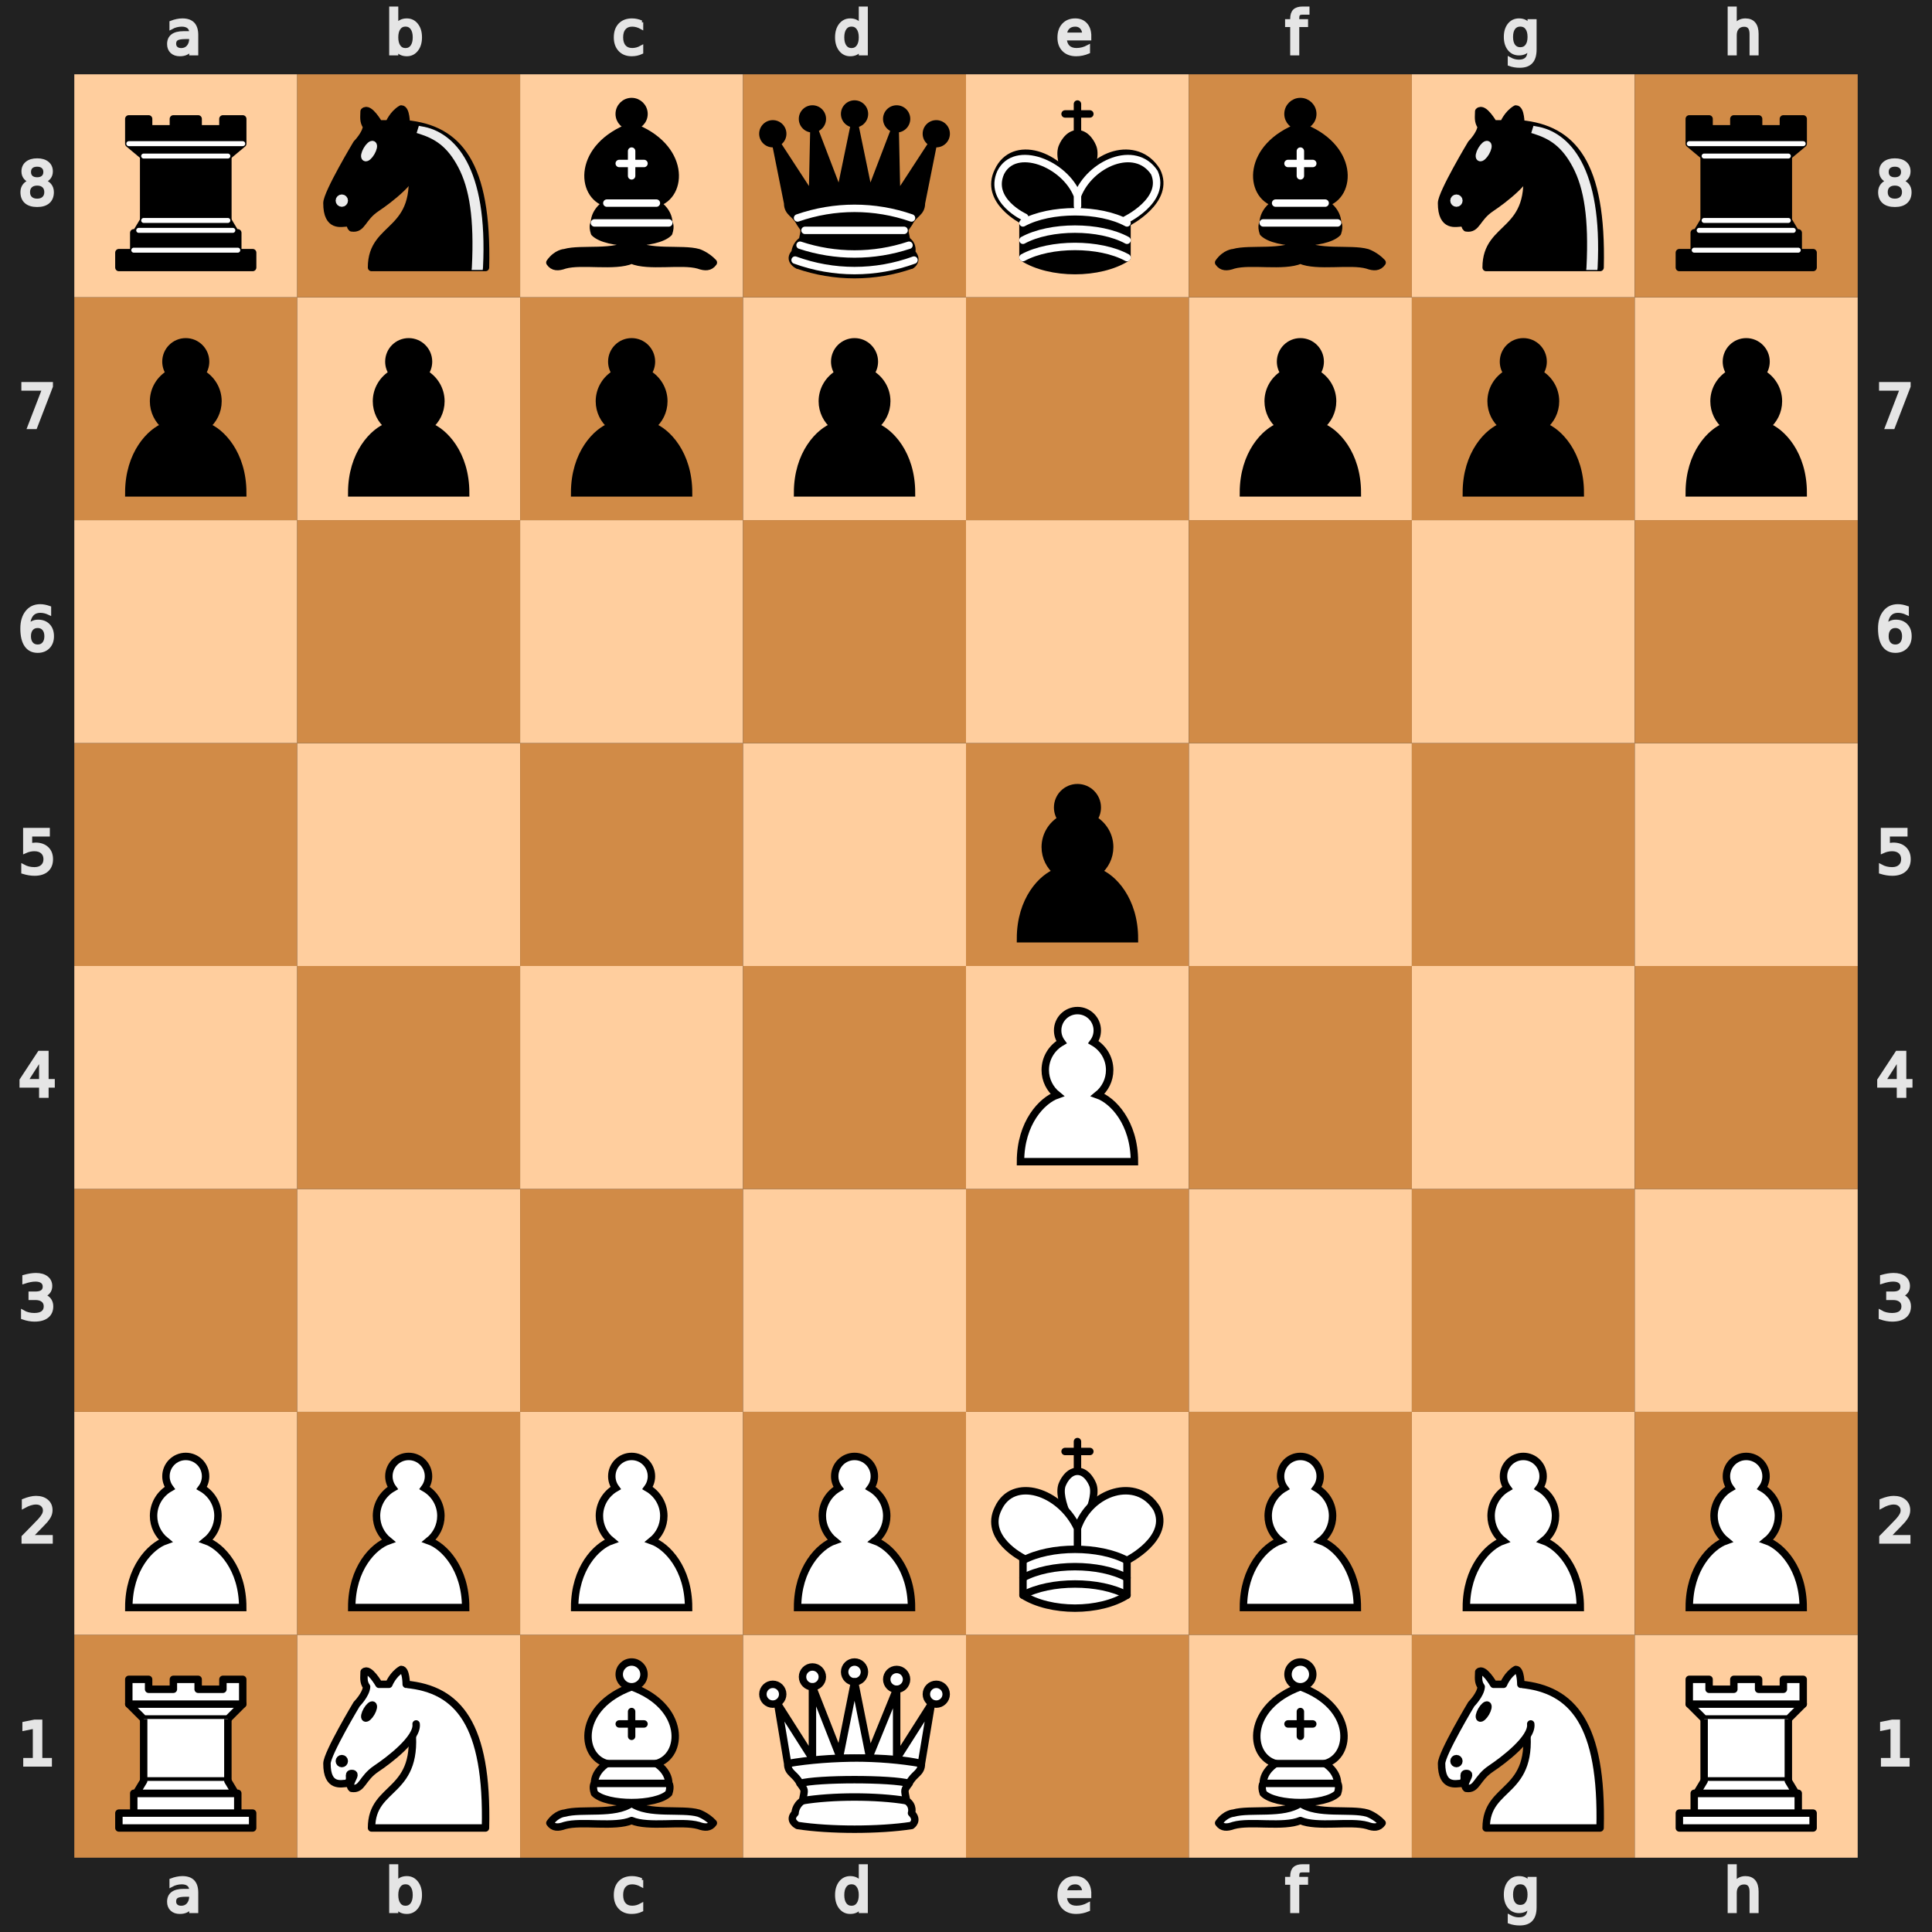
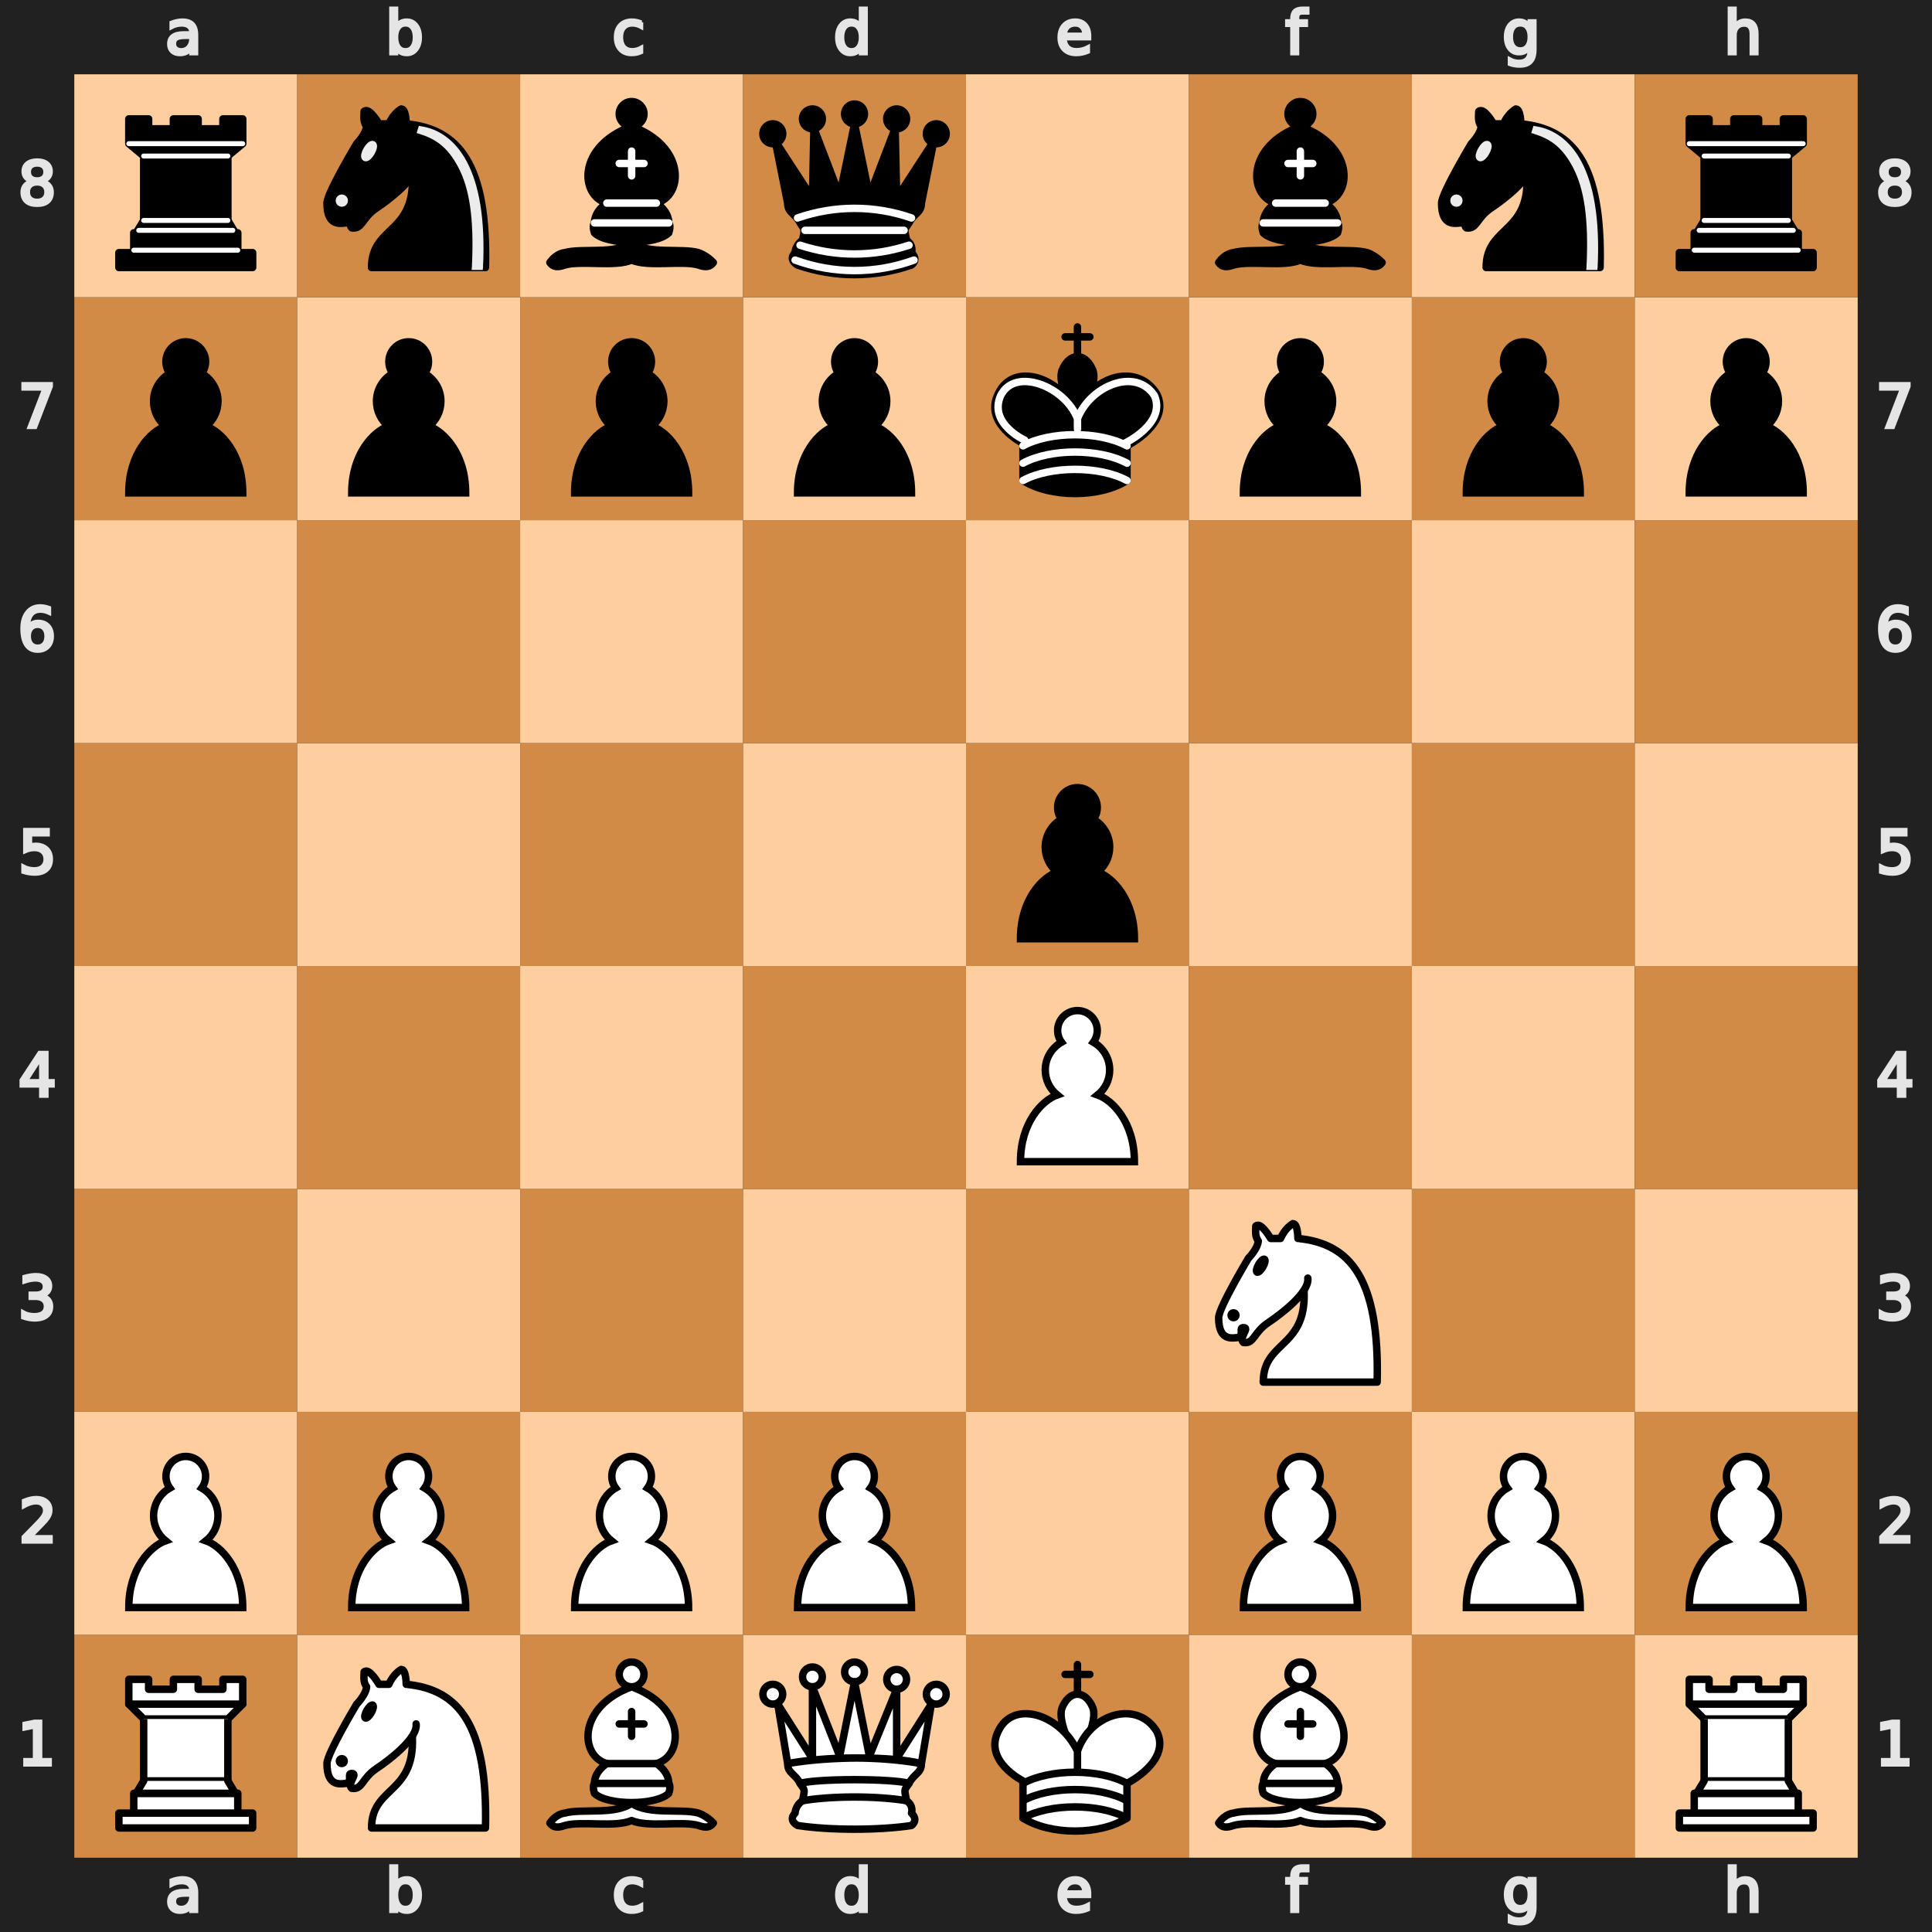
<svg xmlns="http://www.w3.org/2000/svg" xmlns:xlink="http://www.w3.org/1999/xlink" version="1.2" baseProfile="tiny" viewBox="0 0 390 390">
  <defs>
    <g id="white-pawn" class="white pawn">
      <path d="M22.5 9c-2.21 0-4 1.79-4 4 0 .89.29 1.71.78 2.38C17.33 16.5 16 18.59 16 21c0 2.03.94 3.84 2.41 5.03-3 1.06-7.41 5.55-7.41 13.47h23c0-7.92-4.41-12.41-7.41-13.47 1.47-1.19 2.41-3 2.41-5.03 0-2.41-1.33-4.5-3.28-5.62.49-.67.78-1.49.78-2.38 0-2.21-1.79-4-4-4z" fill="#fff" stroke="#000" stroke-width="1.5" stroke-linecap="round" />
    </g>
    <g id="white-knight" class="white knight" fill="none" fill-rule="evenodd" stroke="#000" stroke-width="1.5" stroke-linecap="round" stroke-linejoin="round">
      <path d="M 22,10 C 32.5,11 38.5,18 38,39 L 15,39 C 15,30 25,32.5 23,18" style="fill:#ffffff; stroke:#000000;" />
      <path d="M 24,18 C 24.38,20.91 18.45,25.37 16,27 C 13,29 13.18,31.34 11,31 C 9.958,30.06 12.41,27.96 11,28 C 10,28 11.19,29.23 10,30 C 9,30 5.997,31 6,26 C 6,24 12,14 12,14 C 12,14 13.89,12.1 14,10.5 C 13.27,9.506 13.5,8.5 13.5,7.5 C 14.5,6.5 16.5,10 16.5,10 L 18.5,10 C 18.5,10 19.28,8.008 21,7 C 22,7 22,10 22,10" style="fill:#ffffff; stroke:#000000;" />
      <path d="M 9.5 25.5 A 0.5 0.5 0 1 1 8.5,25.5 A 0.5 0.5 0 1 1 9.5 25.5 z" style="fill:#000000; stroke:#000000;" />
      <path d="M 15 15.5 A 0.5 1.5 0 1 1 14,15.5 A 0.5 1.5 0 1 1 15 15.5 z" transform="matrix(0.866,0.5,-0.5,0.866,9.693,-5.173)" style="fill:#000000; stroke:#000000;" />
    </g>
    <g id="white-bishop" class="white bishop" fill="none" fill-rule="evenodd" stroke="#000" stroke-width="1.5" stroke-linecap="round" stroke-linejoin="round">
      <g fill="#fff" stroke-linecap="butt">
        <path d="M9 36c3.39-.97 10.11.43 13.5-2 3.39 2.43 10.11 1.03 13.5 2 0 0 1.65.54 3 2-.68.97-1.65.99-3 .5-3.39-.97-10.11.46-13.5-1-3.39 1.46-10.11.03-13.5 1-1.354.49-2.323.47-3-.5 1.354-1.94 3-2 3-2zM15 32c2.5 2.5 12.5 2.5 15 0 .5-1.5 0-2 0-2 0-2.5-2.5-4-2.5-4 5.5-1.5 6-11.5-5-15.5-11 4-10.5 14-5 15.5 0 0-2.5 1.5-2.5 4 0 0-.5.5 0 2zM25 8a2.5 2.5 0 1 1-5 0 2.5 2.5 0 1 1 5 0z" />
      </g>
      <path d="M17.5 26h10M15 30h15m-7.5-14.5v5M20 18h5" stroke-linejoin="miter" />
    </g>
    <g id="white-rook" class="white rook" fill="#fff" fill-rule="evenodd" stroke="#000" stroke-width="1.5" stroke-linecap="round" stroke-linejoin="round">
      <path d="M9 39h27v-3H9v3zM12 36v-4h21v4H12zM11 14V9h4v2h5V9h5v2h5V9h4v5" stroke-linecap="butt" />
      <path d="M34 14l-3 3H14l-3-3" />
      <path d="M31 17v12.5H14V17" stroke-linecap="butt" stroke-linejoin="miter" />
      <path d="M31 29.5l1.5 2.5h-20l1.5-2.5" />
      <path d="M11 14h23" fill="none" stroke-linejoin="miter" />
    </g>
    <g id="white-queen" class="white queen" fill="#fff" fill-rule="evenodd" stroke="#000" stroke-width="1.5" stroke-linecap="round" stroke-linejoin="round">
      <path d="M8 12a2 2 0 1 1-4 0 2 2 0 1 1 4 0zM24.5 7.5a2 2 0 1 1-4 0 2 2 0 1 1 4 0zM41 12a2 2 0 1 1-4 0 2 2 0 1 1 4 0zM16 8.5a2 2 0 1 1-4 0 2 2 0 1 1 4 0zM33 9a2 2 0 1 1-4 0 2 2 0 1 1 4 0z" />
      <path d="M9 26c8.5-1.5 21-1.5 27 0l2-12-7 11V11l-5.5 13.5-3-15-3 15-5.5-14V25L7 14l2 12zM9 26c0 2 1.5 2 2.5 4 1 1.5 1 1 .5 3.5-1.5 1-1.5 2.5-1.5 2.5-1.5 1.5.5 2.5.5 2.5 6.5 1 16.5 1 23 0 0 0 1.5-1 0-2.5 0 0 .5-1.5-1-2.5-.5-2.5-.5-2 .5-3.5 1-2 2.5-2 2.5-4-8.5-1.5-18.5-1.5-27 0z" stroke-linecap="butt" />
      <path d="M11.5 30c3.5-1 18.5-1 22 0M12 33.5c6-1 15-1 21 0" fill="none" />
    </g>
    <g id="white-king" class="white king" fill="none" fill-rule="evenodd" stroke="#000" stroke-width="1.5" stroke-linecap="round" stroke-linejoin="round">
      <path d="M22.5 11.63V6M20 8h5" stroke-linejoin="miter" />
      <path d="M22.5 25s4.5-7.5 3-10.5c0 0-1-2.5-3-2.5s-3 2.5-3 2.5c-1.5 3 3 10.5 3 10.5" fill="#fff" stroke-linecap="butt" stroke-linejoin="miter" />
      <path d="M11.5 37c5.5 3.5 15.5 3.5 21 0v-7s9-4.5 6-10.5c-4-6.5-13.5-3.5-16 4V27v-3.5c-3.5-7.5-13-10.5-16-4-3 6 5 10 5 10V37z" fill="#fff" />
      <path d="M11.5 30c5.5-3 15.5-3 21 0m-21 3.5c5.5-3 15.5-3 21 0m-21 3.5c5.5-3 15.5-3 21 0" />
    </g>
    <g id="black-pawn" class="black pawn">
      <path d="M22.5 9c-2.21 0-4 1.79-4 4 0 .89.29 1.71.78 2.38C17.33 16.5 16 18.59 16 21c0 2.03.94 3.84 2.41 5.03-3 1.06-7.41 5.55-7.41 13.47h23c0-7.92-4.41-12.41-7.41-13.47 1.47-1.19 2.41-3 2.41-5.03 0-2.41-1.33-4.5-3.28-5.62.49-.67.78-1.49.78-2.38 0-2.21-1.79-4-4-4z" fill="#000" stroke="#000" stroke-width="1.5" stroke-linecap="round" />
    </g>
    <g id="black-knight" class="black knight" fill="none" fill-rule="evenodd" stroke="#000" stroke-width="1.5" stroke-linecap="round" stroke-linejoin="round">
      <path d="M 22,10 C 32.5,11 38.5,18 38,39 L 15,39 C 15,30 25,32.5 23,18" style="fill:#000000; stroke:#000000;" />
      <path d="M 24,18 C 24.38,20.91 18.45,25.37 16,27 C 13,29 13.18,31.34 11,31 C 9.958,30.06 12.41,27.96 11,28 C 10,28 11.19,29.23 10,30 C 9,30 5.997,31 6,26 C 6,24 12,14 12,14 C 12,14 13.89,12.1 14,10.5 C 13.27,9.506 13.5,8.5 13.5,7.5 C 14.5,6.5 16.5,10 16.5,10 L 18.5,10 C 18.5,10 19.28,8.008 21,7 C 22,7 22,10 22,10" style="fill:#000000; stroke:#000000;" />
      <path d="M 9.5 25.5 A 0.5 0.5 0 1 1 8.5,25.5 A 0.5 0.5 0 1 1 9.5 25.5 z" style="fill:#ececec; stroke:#ececec;" />
      <path d="M 15 15.5 A 0.5 1.5 0 1 1 14,15.5 A 0.5 1.5 0 1 1 15 15.5 z" transform="matrix(0.866,0.5,-0.5,0.866,9.693,-5.173)" style="fill:#ececec; stroke:#ececec;" />
      <path d="M 24.55,10.4 L 24.1,11.85 L 24.6,12 C 27.75,13 30.25,14.49 32.5,18.75 C 34.75,23.01 35.75,29.06 35.25,39 L 35.2,39.5 L 37.45,39.5 L 37.5,39 C 38,28.94 36.62,22.15 34.25,17.66 C 31.88,13.17 28.46,11.02 25.06,10.5 L 24.55,10.4 z " style="fill:#ececec; stroke:none;" />
    </g>
    <g id="black-bishop" class="black bishop" fill="none" fill-rule="evenodd" stroke="#000" stroke-width="1.5" stroke-linecap="round" stroke-linejoin="round">
      <path d="M9 36c3.39-.97 10.11.43 13.5-2 3.39 2.43 10.11 1.03 13.5 2 0 0 1.65.54 3 2-.68.97-1.65.99-3 .5-3.39-.97-10.11.46-13.5-1-3.39 1.46-10.11.03-13.5 1-1.354.49-2.323.47-3-.5 1.354-1.94 3-2 3-2zm6-4c2.5 2.5 12.5 2.5 15 0 .5-1.5 0-2 0-2 0-2.5-2.5-4-2.5-4 5.5-1.5 6-11.5-5-15.5-11 4-10.5 14-5 15.5 0 0-2.5 1.5-2.5 4 0 0-.5.5 0 2zM25 8a2.5 2.5 0 1 1-5 0 2.5 2.5 0 1 1 5 0z" fill="#000" stroke-linecap="butt" />
      <path d="M17.5 26h10M15 30h15m-7.5-14.5v5M20 18h5" stroke="#fff" stroke-linejoin="miter" />
    </g>
    <g id="black-rook" class="black rook" fill="#000" fill-rule="evenodd" stroke="#000" stroke-width="1.5" stroke-linecap="round" stroke-linejoin="round">
      <path d="M9 39h27v-3H9v3zM12.5 32l1.5-2.5h17l1.5 2.5h-20zM12 36v-4h21v4H12z" stroke-linecap="butt" />
      <path d="M14 29.5v-13h17v13H14z" stroke-linecap="butt" stroke-linejoin="miter" />
      <path d="M14 16.5L11 14h23l-3 2.5H14zM11 14V9h4v2h5V9h5v2h5V9h4v5H11z" stroke-linecap="butt" />
      <path d="M12 35.5h21M13 31.5h19M14 29.5h17M14 16.5h17M11 14h23" fill="none" stroke="#fff" stroke-width="1" stroke-linejoin="miter" />
    </g>
    <g id="black-queen" class="black queen" fill="#000" fill-rule="evenodd" stroke="#000" stroke-width="1.5" stroke-linecap="round" stroke-linejoin="round">
      <g fill="#000" stroke="none">
        <circle cx="6" cy="12" r="2.75" />
        <circle cx="14" cy="9" r="2.75" />
        <circle cx="22.5" cy="8" r="2.75" />
        <circle cx="31" cy="9" r="2.75" />
        <circle cx="39" cy="12" r="2.75" />
      </g>
      <path d="M9 26c8.5-1.5 21-1.5 27 0l2.5-12.5L31 25l-.3-14.1-5.2 13.6-3-14.5-3 14.5-5.2-13.6L14 25 6.5 13.5 9 26zM9 26c0 2 1.5 2 2.5 4 1 1.5 1 1 .5 3.5-1.5 1-1.5 2.5-1.5 2.5-1.5 1.5.5 2.5.5 2.5 6.5 1 16.5 1 23 0 0 0 1.5-1 0-2.5 0 0 .5-1.5-1-2.5-.5-2.5-.5-2 .5-3.5 1-2 2.5-2 2.5-4-8.5-1.5-18.5-1.5-27 0z" stroke-linecap="butt" />
      <path d="M11 38.5a35 35 1 0 0 23 0" fill="none" stroke-linecap="butt" />
      <path d="M11 29a35 35 1 0 1 23 0M12.5 31.5h20M11.5 34.5a35 35 1 0 0 22 0M10.5 37.5a35 35 1 0 0 24 0" fill="none" stroke="#fff" />
    </g>
    <g id="black-king" class="black king" fill="none" fill-rule="evenodd" stroke="#000" stroke-width="1.5" stroke-linecap="round" stroke-linejoin="round">
      <path d="M22.5 11.63V6" stroke-linejoin="miter" />
      <path d="M22.5 25s4.5-7.5 3-10.5c0 0-1-2.5-3-2.5s-3 2.5-3 2.5c-1.5 3 3 10.5 3 10.5" fill="#000" stroke-linecap="butt" stroke-linejoin="miter" />
      <path d="M11.5 37c5.5 3.5 15.5 3.5 21 0v-7s9-4.5 6-10.5c-4-6.5-13.5-3.5-16 4V27v-3.5c-3.5-7.5-13-10.5-16-4-3 6 5 10 5 10V37z" fill="#000" />
      <path d="M20 8h5" stroke-linejoin="miter" />
      <path d="M32 29.5s8.5-4 6.03-9.65C34.15 14 25 18 22.5 24.5l.01 2.1-.01-2.1C20 18 9.906 14 6.997 19.85c-2.497 5.65 4.853 9 4.853 9M11.5 30c5.5-3 15.5-3 21 0m-21 3.5c5.5-3 15.5-3 21 0m-21 3.5c5.5-3 15.5-3 21 0" stroke="#fff" />
    </g>
  </defs>
  <rect x="0" y="0" width="390" height="390" fill="#212121" />
  <g transform="translate(20, 0) scale(0.75, 0.75)" fill="#e5e5e5" stroke="#e5e5e5">
    <path d="M23.328 10.016q-1.742 0-2.414.398-.672.398-.672 1.36 0 .765.5 1.218.508.445 1.375.445 1.196 0 1.914-.843.727-.852.727-2.258v-.32zm2.867-.594v4.992h-1.437v-1.328q-.492.797-1.227 1.18-.734.375-1.797.375-1.343 0-2.14-.75-.79-.758-.79-2.024 0-1.476.985-2.226.992-.75 2.953-.75h2.016V8.75q0-.992-.656-1.531-.649-.547-1.829-.547-.75 0-1.46.18-.711.18-1.368.539V6.062q.79-.304 1.532-.453.742-.156 1.445-.156 1.898 0 2.836.984.937.985.937 2.985z" />
  </g>
  <g transform="translate(20, 375) scale(0.75, 0.75)" fill="#e5e5e5" stroke="#e5e5e5">
    <path d="M23.328 10.016q-1.742 0-2.414.398-.672.398-.672 1.36 0 .765.5 1.218.508.445 1.375.445 1.196 0 1.914-.843.727-.852.727-2.258v-.32zm2.867-.594v4.992h-1.437v-1.328q-.492.797-1.227 1.18-.734.375-1.797.375-1.343 0-2.14-.75-.79-.758-.79-2.024 0-1.476.985-2.226.992-.75 2.953-.75h2.016V8.75q0-.992-.656-1.531-.649-.547-1.829-.547-.75 0-1.46.18-.711.18-1.368.539V6.062q.79-.304 1.532-.453.742-.156 1.445-.156 1.898 0 2.836.984.937.985.937 2.985z" />
  </g>
  <g transform="translate(65, 0) scale(0.75, 0.75)" fill="#e5e5e5" stroke="#e5e5e5">
    <path d="M24.922 10.047q0-1.586-.656-2.485-.649-.906-1.79-.906-1.14 0-1.796.906-.649.899-.649 2.485 0 1.586.649 2.492.656.898 1.797.898 1.14 0 1.789-.898.656-.906.656-2.492zm-4.89-3.055q.452-.781 1.14-1.156.695-.383 1.656-.383 1.594 0 2.586 1.266 1 1.265 1 3.328 0 2.062-1 3.328-.992 1.266-2.586 1.266-.96 0-1.656-.375-.688-.383-1.14-1.164v1.312h-1.446V2.258h1.445z" />
  </g>
  <g transform="translate(65, 375) scale(0.75, 0.75)" fill="#e5e5e5" stroke="#e5e5e5">
    <path d="M24.922 10.047q0-1.586-.656-2.485-.649-.906-1.79-.906-1.14 0-1.796.906-.649.899-.649 2.485 0 1.586.649 2.492.656.898 1.797.898 1.14 0 1.789-.898.656-.906.656-2.492zm-4.89-3.055q.452-.781 1.14-1.156.695-.383 1.656-.383 1.594 0 2.586 1.266 1 1.265 1 3.328 0 2.062-1 3.328-.992 1.266-2.586 1.266-.96 0-1.656-.375-.688-.383-1.14-1.164v1.312h-1.446V2.258h1.445z" />
  </g>
  <g transform="translate(110, 0) scale(0.75, 0.75)" fill="#e5e5e5" stroke="#e5e5e5">
    <path d="M25.96 6v1.344q-.608-.336-1.226-.5-.609-.172-1.234-.172-1.398 0-2.172.89-.773.883-.773 2.485 0 1.601.773 2.492.774.883 2.172.883.625 0 1.234-.164.618-.172 1.227-.508v1.328q-.602.281-1.25.422-.64.14-1.367.14-1.977 0-3.14-1.242-1.165-1.242-1.165-3.351 0-2.14 1.172-3.367 1.18-1.227 3.227-1.227.664 0 1.296.14.633.134 1.227.407z" />
  </g>
  <g transform="translate(110, 375) scale(0.75, 0.75)" fill="#e5e5e5" stroke="#e5e5e5">
    <path d="M25.96 6v1.344q-.608-.336-1.226-.5-.609-.172-1.234-.172-1.398 0-2.172.89-.773.883-.773 2.485 0 1.601.773 2.492.774.883 2.172.883.625 0 1.234-.164.618-.172 1.227-.508v1.328q-.602.281-1.25.422-.64.14-1.367.14-1.977 0-3.14-1.242-1.165-1.242-1.165-3.351 0-2.14 1.172-3.367 1.18-1.227 3.227-1.227.664 0 1.296.14.633.134 1.227.407z" />
  </g>
  <g transform="translate(155, 0) scale(0.75, 0.75)" fill="#e5e5e5" stroke="#e5e5e5">
    <path d="M24.973 6.992V2.258h1.437v12.156h-1.437v-1.312q-.453.78-1.149 1.164-.687.375-1.656.375-1.586 0-2.586-1.266-.992-1.266-.992-3.328 0-2.063.992-3.328 1-1.266 2.586-1.266.969 0 1.656.383.696.375 1.149 1.156zm-4.899 3.055q0 1.586.649 2.492.656.898 1.797.898 1.14 0 1.796-.898.657-.906.657-2.492 0-1.586-.657-2.485-.656-.906-1.796-.906-1.141 0-1.797.906-.649.899-.649 2.485z" />
  </g>
  <g transform="translate(155, 375) scale(0.75, 0.75)" fill="#e5e5e5" stroke="#e5e5e5">
    <path d="M24.973 6.992V2.258h1.437v12.156h-1.437v-1.312q-.453.78-1.149 1.164-.687.375-1.656.375-1.586 0-2.586-1.266-.992-1.266-.992-3.328 0-2.063.992-3.328 1-1.266 2.586-1.266.969 0 1.656.383.696.375 1.149 1.156zm-4.899 3.055q0 1.586.649 2.492.656.898 1.797.898 1.14 0 1.796-.898.657-.906.657-2.492 0-1.586-.657-2.485-.656-.906-1.796-.906-1.141 0-1.797.906-.649.899-.649 2.485z" />
  </g>
  <g transform="translate(200, 0) scale(0.75, 0.75)" fill="#e5e5e5" stroke="#e5e5e5">
    <path d="M26.555 9.68v.703h-6.61q.094 1.484.89 2.265.806.774 2.235.774.828 0 1.602-.203.781-.203 1.547-.61v1.36q-.774.328-1.586.5-.813.172-1.649.172-2.093 0-3.32-1.22-1.219-1.218-1.219-3.296 0-2.148 1.157-3.406 1.164-1.266 3.132-1.266 1.766 0 2.79 1.14 1.03 1.134 1.03 3.087zm-1.438-.422q-.015-1.18-.664-1.883-.64-.703-1.703-.703-1.203 0-1.93.68-.718.68-.828 1.914z" />
  </g>
  <g transform="translate(200, 375) scale(0.75, 0.75)" fill="#e5e5e5" stroke="#e5e5e5">
    <path d="M26.555 9.68v.703h-6.61q.094 1.484.89 2.265.806.774 2.235.774.828 0 1.602-.203.781-.203 1.547-.61v1.36q-.774.328-1.586.5-.813.172-1.649.172-2.093 0-3.32-1.22-1.219-1.218-1.219-3.296 0-2.148 1.157-3.406 1.164-1.266 3.132-1.266 1.766 0 2.79 1.14 1.03 1.134 1.03 3.087zm-1.438-.422q-.015-1.18-.664-1.883-.64-.703-1.703-.703-1.203 0-1.93.68-.718.68-.828 1.914z" />
  </g>
  <g transform="translate(245, 0) scale(0.75, 0.75)" fill="#e5e5e5" stroke="#e5e5e5">
    <path d="M25.285 2.258v1.195H23.91q-.773 0-1.078.313-.297.312-.297 1.125v.773h2.367v1.117h-2.367v7.633H21.09V6.781h-1.375V5.664h1.375v-.61q0-1.46.68-2.124.68-.672 2.156-.672z" />
  </g>
  <g transform="translate(245, 375) scale(0.75, 0.75)" fill="#e5e5e5" stroke="#e5e5e5">
    <path d="M25.285 2.258v1.195H23.91q-.773 0-1.078.313-.297.312-.297 1.125v.773h2.367v1.117h-2.367v7.633H21.09V6.781h-1.375V5.664h1.375v-.61q0-1.46.68-2.124.68-.672 2.156-.672z" />
  </g>
  <g transform="translate(290, 0) scale(0.75, 0.75)" fill="#e5e5e5" stroke="#e5e5e5">
    <path d="M24.973 9.937q0-1.562-.649-2.421-.64-.86-1.804-.86-1.157 0-1.805.86-.64.859-.64 2.421 0 1.555.64 2.415.648.859 1.805.859 1.164 0 1.804-.86.649-.859.649-2.414zm1.437 3.391q0 2.234-.992 3.32-.992 1.094-3.04 1.094-.757 0-1.429-.117-.672-.11-1.304-.344v-1.398q.632.344 1.25.508.617.164 1.257.164 1.414 0 2.118-.743.703-.734.703-2.226v-.711q-.446.773-1.141 1.156-.695.383-1.664.383-1.61 0-2.594-1.227-.984-1.226-.984-3.25 0-2.03.984-3.257.985-1.227 2.594-1.227.969 0 1.664.383t1.14 1.156V5.664h1.438z" />
  </g>
  <g transform="translate(290, 375) scale(0.75, 0.75)" fill="#e5e5e5" stroke="#e5e5e5">
    <path d="M24.973 9.937q0-1.562-.649-2.421-.64-.86-1.804-.86-1.157 0-1.805.86-.64.859-.64 2.421 0 1.555.64 2.415.648.859 1.805.859 1.164 0 1.804-.86.649-.859.649-2.414zm1.437 3.391q0 2.234-.992 3.32-.992 1.094-3.04 1.094-.757 0-1.429-.117-.672-.11-1.304-.344v-1.398q.632.344 1.25.508.617.164 1.257.164 1.414 0 2.118-.743.703-.734.703-2.226v-.711q-.446.773-1.141 1.156-.695.383-1.664.383-1.61 0-2.594-1.227-.984-1.226-.984-3.25 0-2.03.984-3.257.985-1.227 2.594-1.227.969 0 1.664.383t1.14 1.156V5.664h1.438z" />
  </g>
  <g transform="translate(335, 0) scale(0.75, 0.75)" fill="#e5e5e5" stroke="#e5e5e5">
    <path d="M26.164 9.133v5.281h-1.437V9.18q0-1.243-.485-1.86-.484-.617-1.453-.617-1.164 0-1.836.742-.672.742-.672 2.024v4.945h-1.445V2.258h1.445v4.765q.516-.789 1.211-1.18.703-.39 1.617-.39 1.508 0 2.282.938.773.93.773 2.742z" />
  </g>
  <g transform="translate(335, 375) scale(0.75, 0.75)" fill="#e5e5e5" stroke="#e5e5e5">
    <path d="M26.164 9.133v5.281h-1.437V9.18q0-1.243-.485-1.86-.484-.617-1.453-.617-1.164 0-1.836.742-.672.742-.672 2.024v4.945h-1.445V2.258h1.445v4.765q.516-.789 1.211-1.18.703-.39 1.617-.39 1.508 0 2.282.938.773.93.773 2.742z" />
  </g>
  <g transform="translate(0, 335) scale(0.75, 0.75)" fill="#e5e5e5" stroke="#e5e5e5">
    <path d="M6.754 26.996h2.578v-8.898l-2.805.562v-1.437l2.79-.563h1.578v10.336h2.578v1.328h-6.72z" />
  </g>
  <g transform="translate(375, 335) scale(0.75, 0.75)" fill="#e5e5e5" stroke="#e5e5e5">
    <path d="M6.754 26.996h2.578v-8.898l-2.805.562v-1.437l2.79-.563h1.578v10.336h2.578v1.328h-6.72z" />
  </g>
  <g transform="translate(0, 290) scale(0.75, 0.75)" fill="#e5e5e5" stroke="#e5e5e5">
    <path d="M8.195 26.996h5.508v1.328H6.297v-1.328q.898-.93 2.445-2.492 1.555-1.57 1.953-2.024.758-.851 1.055-1.437.305-.594.305-1.164 0-.93-.657-1.516-.648-.586-1.695-.586-.742 0-1.57.258-.82.258-1.758.781v-1.593q.953-.383 1.781-.578.828-.196 1.516-.196 1.812 0 2.89.906 1.079.907 1.079 2.422 0 .72-.274 1.368-.265.64-.976 1.515-.196.227-1.243 1.313-1.046 1.078-2.953 3.023z" />
  </g>
  <g transform="translate(375, 290) scale(0.75, 0.75)" fill="#e5e5e5" stroke="#e5e5e5">
    <path d="M8.195 26.996h5.508v1.328H6.297v-1.328q.898-.93 2.445-2.492 1.555-1.57 1.953-2.024.758-.851 1.055-1.437.305-.594.305-1.164 0-.93-.657-1.516-.648-.586-1.695-.586-.742 0-1.57.258-.82.258-1.758.781v-1.593q.953-.383 1.781-.578.828-.196 1.516-.196 1.812 0 2.89.906 1.079.907 1.079 2.422 0 .72-.274 1.368-.265.64-.976 1.515-.196.227-1.243 1.313-1.046 1.078-2.953 3.023z" />
  </g>
  <g transform="translate(0, 245) scale(0.75, 0.75)" fill="#e5e5e5" stroke="#e5e5e5">
    <path d="M11.434 22.035q1.132.242 1.765 1.008.64.766.64 1.89 0 1.727-1.187 2.672-1.187.946-3.375.946-.734 0-1.515-.149-.774-.14-1.602-.43V26.45q.656.383 1.438.578.78.196 1.632.196 1.485 0 2.258-.586.782-.586.782-1.703 0-1.032-.727-1.61-.719-.586-2.008-.586h-1.36v-1.297h1.423q1.164 0 1.78-.46.618-.47.618-1.344 0-.899-.64-1.375-.633-.485-1.82-.485-.65 0-1.391.141-.743.14-1.633.437V16.95q.898-.25 1.68-.375.788-.125 1.484-.125 1.797 0 2.844.82 1.046.813 1.046 2.204 0 .968-.554 1.64-.555.664-1.578.922z" />
  </g>
  <g transform="translate(375, 245) scale(0.75, 0.75)" fill="#e5e5e5" stroke="#e5e5e5">
    <path d="M11.434 22.035q1.132.242 1.765 1.008.64.766.64 1.89 0 1.727-1.187 2.672-1.187.946-3.375.946-.734 0-1.515-.149-.774-.14-1.602-.43V26.45q.656.383 1.438.578.78.196 1.632.196 1.485 0 2.258-.586.782-.586.782-1.703 0-1.032-.727-1.61-.719-.586-2.008-.586h-1.36v-1.297h1.423q1.164 0 1.78-.46.618-.47.618-1.344 0-.899-.64-1.375-.633-.485-1.82-.485-.65 0-1.391.141-.743.14-1.633.437V16.95q.898-.25 1.68-.375.788-.125 1.484-.125 1.797 0 2.844.82 1.046.813 1.046 2.204 0 .968-.554 1.64-.555.664-1.578.922z" />
  </g>
  <g transform="translate(0, 200) scale(0.75, 0.75)" fill="#e5e5e5" stroke="#e5e5e5">
    <path d="M11.016 18.035L7.03 24.262h3.985zm-.414-1.375h1.984v7.602h1.664v1.312h-1.664v2.75h-1.57v-2.75H5.75v-1.523z" />
  </g>
  <g transform="translate(375, 200) scale(0.75, 0.75)" fill="#e5e5e5" stroke="#e5e5e5">
    <path d="M11.016 18.035L7.03 24.262h3.985zm-.414-1.375h1.984v7.602h1.664v1.312h-1.664v2.75h-1.57v-2.75H5.75v-1.523z" />
  </g>
  <g transform="translate(0, 155) scale(0.75, 0.75)" fill="#e5e5e5" stroke="#e5e5e5">
    <path d="M6.719 16.66h6.195v1.328h-4.75v2.86q.344-.118.688-.172.343-.063.687-.063 1.953 0 3.094 1.07 1.14 1.07 1.14 2.899 0 1.883-1.171 2.93-1.172 1.039-3.305 1.039-.735 0-1.5-.125-.758-.125-1.57-.375v-1.586q.703.383 1.453.57.75.188 1.586.188 1.351 0 2.14-.711.79-.711.79-1.93 0-1.219-.79-1.93-.789-.71-2.14-.71-.633 0-1.266.14-.625.14-1.281.438z" />
  </g>
  <g transform="translate(375, 155) scale(0.75, 0.75)" fill="#e5e5e5" stroke="#e5e5e5">
    <path d="M6.719 16.66h6.195v1.328h-4.75v2.86q.344-.118.688-.172.343-.063.687-.063 1.953 0 3.094 1.07 1.14 1.07 1.14 2.899 0 1.883-1.171 2.93-1.172 1.039-3.305 1.039-.735 0-1.5-.125-.758-.125-1.57-.375v-1.586q.703.383 1.453.57.75.188 1.586.188 1.351 0 2.14-.711.79-.711.79-1.93 0-1.219-.79-1.93-.789-.71-2.14-.71-.633 0-1.266.14-.625.14-1.281.438z" />
  </g>
  <g transform="translate(0, 110) scale(0.75, 0.75)" fill="#e5e5e5" stroke="#e5e5e5">
    <path d="M10.137 21.863q-1.063 0-1.688.727-.617.726-.617 1.992 0 1.258.617 1.992.625.727 1.688.727 1.062 0 1.68-.727.624-.734.624-1.992 0-1.266-.625-1.992-.617-.727-1.68-.727zm3.133-4.945v1.437q-.594-.28-1.204-.43-.601-.148-1.195-.148-1.562 0-2.39 1.055-.82 1.055-.938 3.188.46-.68 1.156-1.04.696-.367 1.531-.367 1.758 0 2.774 1.07 1.023 1.063 1.023 2.899 0 1.797-1.062 2.883-1.063 1.086-2.828 1.086-2.024 0-3.094-1.547-1.07-1.555-1.07-4.5 0-2.766 1.312-4.406 1.313-1.649 3.524-1.649.593 0 1.195.117.61.118 1.266.352z" />
  </g>
  <g transform="translate(375, 110) scale(0.75, 0.75)" fill="#e5e5e5" stroke="#e5e5e5">
    <path d="M10.137 21.863q-1.063 0-1.688.727-.617.726-.617 1.992 0 1.258.617 1.992.625.727 1.688.727 1.062 0 1.68-.727.624-.734.624-1.992 0-1.266-.625-1.992-.617-.727-1.68-.727zm3.133-4.945v1.437q-.594-.28-1.204-.43-.601-.148-1.195-.148-1.562 0-2.39 1.055-.82 1.055-.938 3.188.46-.68 1.156-1.04.696-.367 1.531-.367 1.758 0 2.774 1.07 1.023 1.063 1.023 2.899 0 1.797-1.062 2.883-1.063 1.086-2.828 1.086-2.024 0-3.094-1.547-1.07-1.555-1.07-4.5 0-2.766 1.312-4.406 1.313-1.649 3.524-1.649.593 0 1.195.117.61.118 1.266.352z" />
  </g>
  <g transform="translate(0, 65) scale(0.75, 0.75)" fill="#e5e5e5" stroke="#e5e5e5">
    <path d="M6.25 16.66h7.5v.672L9.516 28.324H7.867l3.985-10.336H6.25z" />
  </g>
  <g transform="translate(375, 65) scale(0.75, 0.75)" fill="#e5e5e5" stroke="#e5e5e5">
    <path d="M6.25 16.66h7.5v.672L9.516 28.324H7.867l3.985-10.336H6.25z" />
  </g>
  <g transform="translate(0, 20) scale(0.75, 0.75)" fill="#e5e5e5" stroke="#e5e5e5">
    <path d="M10 22.785q-1.125 0-1.773.602-.641.601-.641 1.656t.64 1.656q.649.602 1.774.602t1.773-.602q.649-.61.649-1.656 0-1.055-.649-1.656-.64-.602-1.773-.602zm-1.578-.672q-1.016-.25-1.586-.945-.563-.695-.563-1.695 0-1.399.993-2.211 1-.813 2.734-.813 1.742 0 2.734.813.993.812.993 2.21 0 1-.57 1.696-.563.695-1.571.945 1.14.266 1.773 1.04.641.773.641 1.89 0 1.695-1.04 2.602-1.03.906-2.96.906t-2.969-.906Q6 26.738 6 25.043q0-1.117.64-1.89.641-.774 1.782-1.04zm-.578-2.492q0 .906.562 1.414.57.508 1.594.508 1.016 0 1.586-.508.578-.508.578-1.414 0-.906-.578-1.414-.57-.508-1.586-.508-1.023 0-1.594.508-.562.508-.562 1.414z" />
  </g>
  <g transform="translate(375, 20) scale(0.75, 0.75)" fill="#e5e5e5" stroke="#e5e5e5">
    <path d="M10 22.785q-1.125 0-1.773.602-.641.601-.641 1.656t.64 1.656q.649.602 1.774.602t1.773-.602q.649-.61.649-1.656 0-1.055-.649-1.656-.64-.602-1.773-.602zm-1.578-.672q-1.016-.25-1.586-.945-.563-.695-.563-1.695 0-1.399.993-2.211 1-.813 2.734-.813 1.742 0 2.734.813.993.812.993 2.21 0 1-.57 1.696-.563.695-1.571.945 1.14.266 1.773 1.04.641.773.641 1.89 0 1.695-1.04 2.602-1.03.906-2.96.906t-2.969-.906Q6 26.738 6 25.043q0-1.117.64-1.89.641-.774 1.782-1.04zm-.578-2.492q0 .906.562 1.414.57.508 1.594.508 1.016 0 1.586-.508.578-.508.578-1.414 0-.906-.578-1.414-.57-.508-1.586-.508-1.023 0-1.594.508-.562.508-.562 1.414z" />
  </g>
  <rect x="15" y="330" width="45" height="45" class="square dark a1" stroke="none" fill="#d18b47" />
  <rect x="60" y="330" width="45" height="45" class="square light b1" stroke="none" fill="#ffce9e" />
  <rect x="105" y="330" width="45" height="45" class="square dark c1" stroke="none" fill="#d18b47" />
  <rect x="150" y="330" width="45" height="45" class="square light d1" stroke="none" fill="#ffce9e" />
  <rect x="195" y="330" width="45" height="45" class="square dark e1" stroke="none" fill="#d18b47" />
  <rect x="240" y="330" width="45" height="45" class="square light f1" stroke="none" fill="#ffce9e" />
  <rect x="285" y="330" width="45" height="45" class="square dark g1" stroke="none" fill="#d18b47" />
  <rect x="330" y="330" width="45" height="45" class="square light h1" stroke="none" fill="#ffce9e" />
  <rect x="15" y="285" width="45" height="45" class="square light a2" stroke="none" fill="#ffce9e" />
  <rect x="60" y="285" width="45" height="45" class="square dark b2" stroke="none" fill="#d18b47" />
  <rect x="105" y="285" width="45" height="45" class="square light c2" stroke="none" fill="#ffce9e" />
  <rect x="150" y="285" width="45" height="45" class="square dark d2" stroke="none" fill="#d18b47" />
  <rect x="195" y="285" width="45" height="45" class="square light e2" stroke="none" fill="#ffce9e" />
  <rect x="240" y="285" width="45" height="45" class="square dark f2" stroke="none" fill="#d18b47" />
  <rect x="285" y="285" width="45" height="45" class="square light g2" stroke="none" fill="#ffce9e" />
  <rect x="330" y="285" width="45" height="45" class="square dark h2" stroke="none" fill="#d18b47" />
  <rect x="15" y="240" width="45" height="45" class="square dark a3" stroke="none" fill="#d18b47" />
  <rect x="60" y="240" width="45" height="45" class="square light b3" stroke="none" fill="#ffce9e" />
  <rect x="105" y="240" width="45" height="45" class="square dark c3" stroke="none" fill="#d18b47" />
  <rect x="150" y="240" width="45" height="45" class="square light d3" stroke="none" fill="#ffce9e" />
  <rect x="195" y="240" width="45" height="45" class="square dark e3" stroke="none" fill="#d18b47" />
  <rect x="240" y="240" width="45" height="45" class="square light f3" stroke="none" fill="#ffce9e" />
  <rect x="285" y="240" width="45" height="45" class="square dark g3" stroke="none" fill="#d18b47" />
  <rect x="330" y="240" width="45" height="45" class="square light h3" stroke="none" fill="#ffce9e" />
  <rect x="15" y="195" width="45" height="45" class="square light a4" stroke="none" fill="#ffce9e" />
  <rect x="60" y="195" width="45" height="45" class="square dark b4" stroke="none" fill="#d18b47" />
  <rect x="105" y="195" width="45" height="45" class="square light c4" stroke="none" fill="#ffce9e" />
  <rect x="150" y="195" width="45" height="45" class="square dark d4" stroke="none" fill="#d18b47" />
  <rect x="195" y="195" width="45" height="45" class="square light e4" stroke="none" fill="#ffce9e" />
  <rect x="240" y="195" width="45" height="45" class="square dark f4" stroke="none" fill="#d18b47" />
  <rect x="285" y="195" width="45" height="45" class="square light g4" stroke="none" fill="#ffce9e" />
  <rect x="330" y="195" width="45" height="45" class="square dark h4" stroke="none" fill="#d18b47" />
  <rect x="15" y="150" width="45" height="45" class="square dark a5" stroke="none" fill="#d18b47" />
  <rect x="60" y="150" width="45" height="45" class="square light b5" stroke="none" fill="#ffce9e" />
  <rect x="105" y="150" width="45" height="45" class="square dark c5" stroke="none" fill="#d18b47" />
  <rect x="150" y="150" width="45" height="45" class="square light d5" stroke="none" fill="#ffce9e" />
  <rect x="195" y="150" width="45" height="45" class="square dark e5" stroke="none" fill="#d18b47" />
  <rect x="240" y="150" width="45" height="45" class="square light f5" stroke="none" fill="#ffce9e" />
  <rect x="285" y="150" width="45" height="45" class="square dark g5" stroke="none" fill="#d18b47" />
  <rect x="330" y="150" width="45" height="45" class="square light h5" stroke="none" fill="#ffce9e" />
  <rect x="15" y="105" width="45" height="45" class="square light a6" stroke="none" fill="#ffce9e" />
  <rect x="60" y="105" width="45" height="45" class="square dark b6" stroke="none" fill="#d18b47" />
  <rect x="105" y="105" width="45" height="45" class="square light c6" stroke="none" fill="#ffce9e" />
  <rect x="150" y="105" width="45" height="45" class="square dark d6" stroke="none" fill="#d18b47" />
  <rect x="195" y="105" width="45" height="45" class="square light e6" stroke="none" fill="#ffce9e" />
  <rect x="240" y="105" width="45" height="45" class="square dark f6" stroke="none" fill="#d18b47" />
  <rect x="285" y="105" width="45" height="45" class="square light g6" stroke="none" fill="#ffce9e" />
  <rect x="330" y="105" width="45" height="45" class="square dark h6" stroke="none" fill="#d18b47" />
  <rect x="15" y="60" width="45" height="45" class="square dark a7" stroke="none" fill="#d18b47" />
  <rect x="60" y="60" width="45" height="45" class="square light b7" stroke="none" fill="#ffce9e" />
  <rect x="105" y="60" width="45" height="45" class="square dark c7" stroke="none" fill="#d18b47" />
  <rect x="150" y="60" width="45" height="45" class="square light d7" stroke="none" fill="#ffce9e" />
  <rect x="195" y="60" width="45" height="45" class="square dark e7" stroke="none" fill="#d18b47" />
  <rect x="240" y="60" width="45" height="45" class="square light f7" stroke="none" fill="#ffce9e" />
  <rect x="285" y="60" width="45" height="45" class="square dark g7" stroke="none" fill="#d18b47" />
  <rect x="330" y="60" width="45" height="45" class="square light h7" stroke="none" fill="#ffce9e" />
  <rect x="15" y="15" width="45" height="45" class="square light a8" stroke="none" fill="#ffce9e" />
  <rect x="60" y="15" width="45" height="45" class="square dark b8" stroke="none" fill="#d18b47" />
  <rect x="105" y="15" width="45" height="45" class="square light c8" stroke="none" fill="#ffce9e" />
  <rect x="150" y="15" width="45" height="45" class="square dark d8" stroke="none" fill="#d18b47" />
  <rect x="195" y="15" width="45" height="45" class="square light e8" stroke="none" fill="#ffce9e" />
  <rect x="240" y="15" width="45" height="45" class="square dark f8" stroke="none" fill="#d18b47" />
  <rect x="285" y="15" width="45" height="45" class="square light g8" stroke="none" fill="#ffce9e" />
  <rect x="330" y="15" width="45" height="45" class="square dark h8" stroke="none" fill="#d18b47" />
  <use href="#white-rook" xlink:href="#white-rook" transform="translate(15, 330)" />
  <use href="#white-knight" xlink:href="#white-knight" transform="translate(60, 330)" />
  <use href="#white-bishop" xlink:href="#white-bishop" transform="translate(105, 330)" />
  <use href="#white-queen" xlink:href="#white-queen" transform="translate(150, 330)" />
+   <use href="#white-king" xlink:href="#white-king" transform="translate(195, 330)" />
  <use href="#white-bishop" xlink:href="#white-bishop" transform="translate(240, 330)" />
-   <use href="#white-knight" xlink:href="#white-knight" transform="translate(285, 330)" />
  <use href="#white-rook" xlink:href="#white-rook" transform="translate(330, 330)" />
  <use href="#white-pawn" xlink:href="#white-pawn" transform="translate(15, 285)" />
  <use href="#white-pawn" xlink:href="#white-pawn" transform="translate(60, 285)" />
  <use href="#white-pawn" xlink:href="#white-pawn" transform="translate(105, 285)" />
  <use href="#white-pawn" xlink:href="#white-pawn" transform="translate(150, 285)" />
-   <use href="#white-king" xlink:href="#white-king" transform="translate(195, 285)" />
  <use href="#white-pawn" xlink:href="#white-pawn" transform="translate(240, 285)" />
  <use href="#white-pawn" xlink:href="#white-pawn" transform="translate(285, 285)" />
  <use href="#white-pawn" xlink:href="#white-pawn" transform="translate(330, 285)" />
+   <use href="#white-knight" xlink:href="#white-knight" transform="translate(240, 240)" />
  <use href="#white-pawn" xlink:href="#white-pawn" transform="translate(195, 195)" />
  <use href="#black-pawn" xlink:href="#black-pawn" transform="translate(195, 150)" />
  <use href="#black-pawn" xlink:href="#black-pawn" transform="translate(15, 60)" />
  <use href="#black-pawn" xlink:href="#black-pawn" transform="translate(60, 60)" />
  <use href="#black-pawn" xlink:href="#black-pawn" transform="translate(105, 60)" />
  <use href="#black-pawn" xlink:href="#black-pawn" transform="translate(150, 60)" />
+   <use href="#black-king" xlink:href="#black-king" transform="translate(195, 60)" />
  <use href="#black-pawn" xlink:href="#black-pawn" transform="translate(240, 60)" />
  <use href="#black-pawn" xlink:href="#black-pawn" transform="translate(285, 60)" />
  <use href="#black-pawn" xlink:href="#black-pawn" transform="translate(330, 60)" />
  <use href="#black-rook" xlink:href="#black-rook" transform="translate(15, 15)" />
  <use href="#black-knight" xlink:href="#black-knight" transform="translate(60, 15)" />
  <use href="#black-bishop" xlink:href="#black-bishop" transform="translate(105, 15)" />
  <use href="#black-queen" xlink:href="#black-queen" transform="translate(150, 15)" />
-   <use href="#black-king" xlink:href="#black-king" transform="translate(195, 15)" />
  <use href="#black-bishop" xlink:href="#black-bishop" transform="translate(240, 15)" />
  <use href="#black-knight" xlink:href="#black-knight" transform="translate(285, 15)" />
  <use href="#black-rook" xlink:href="#black-rook" transform="translate(330, 15)" />
</svg>
